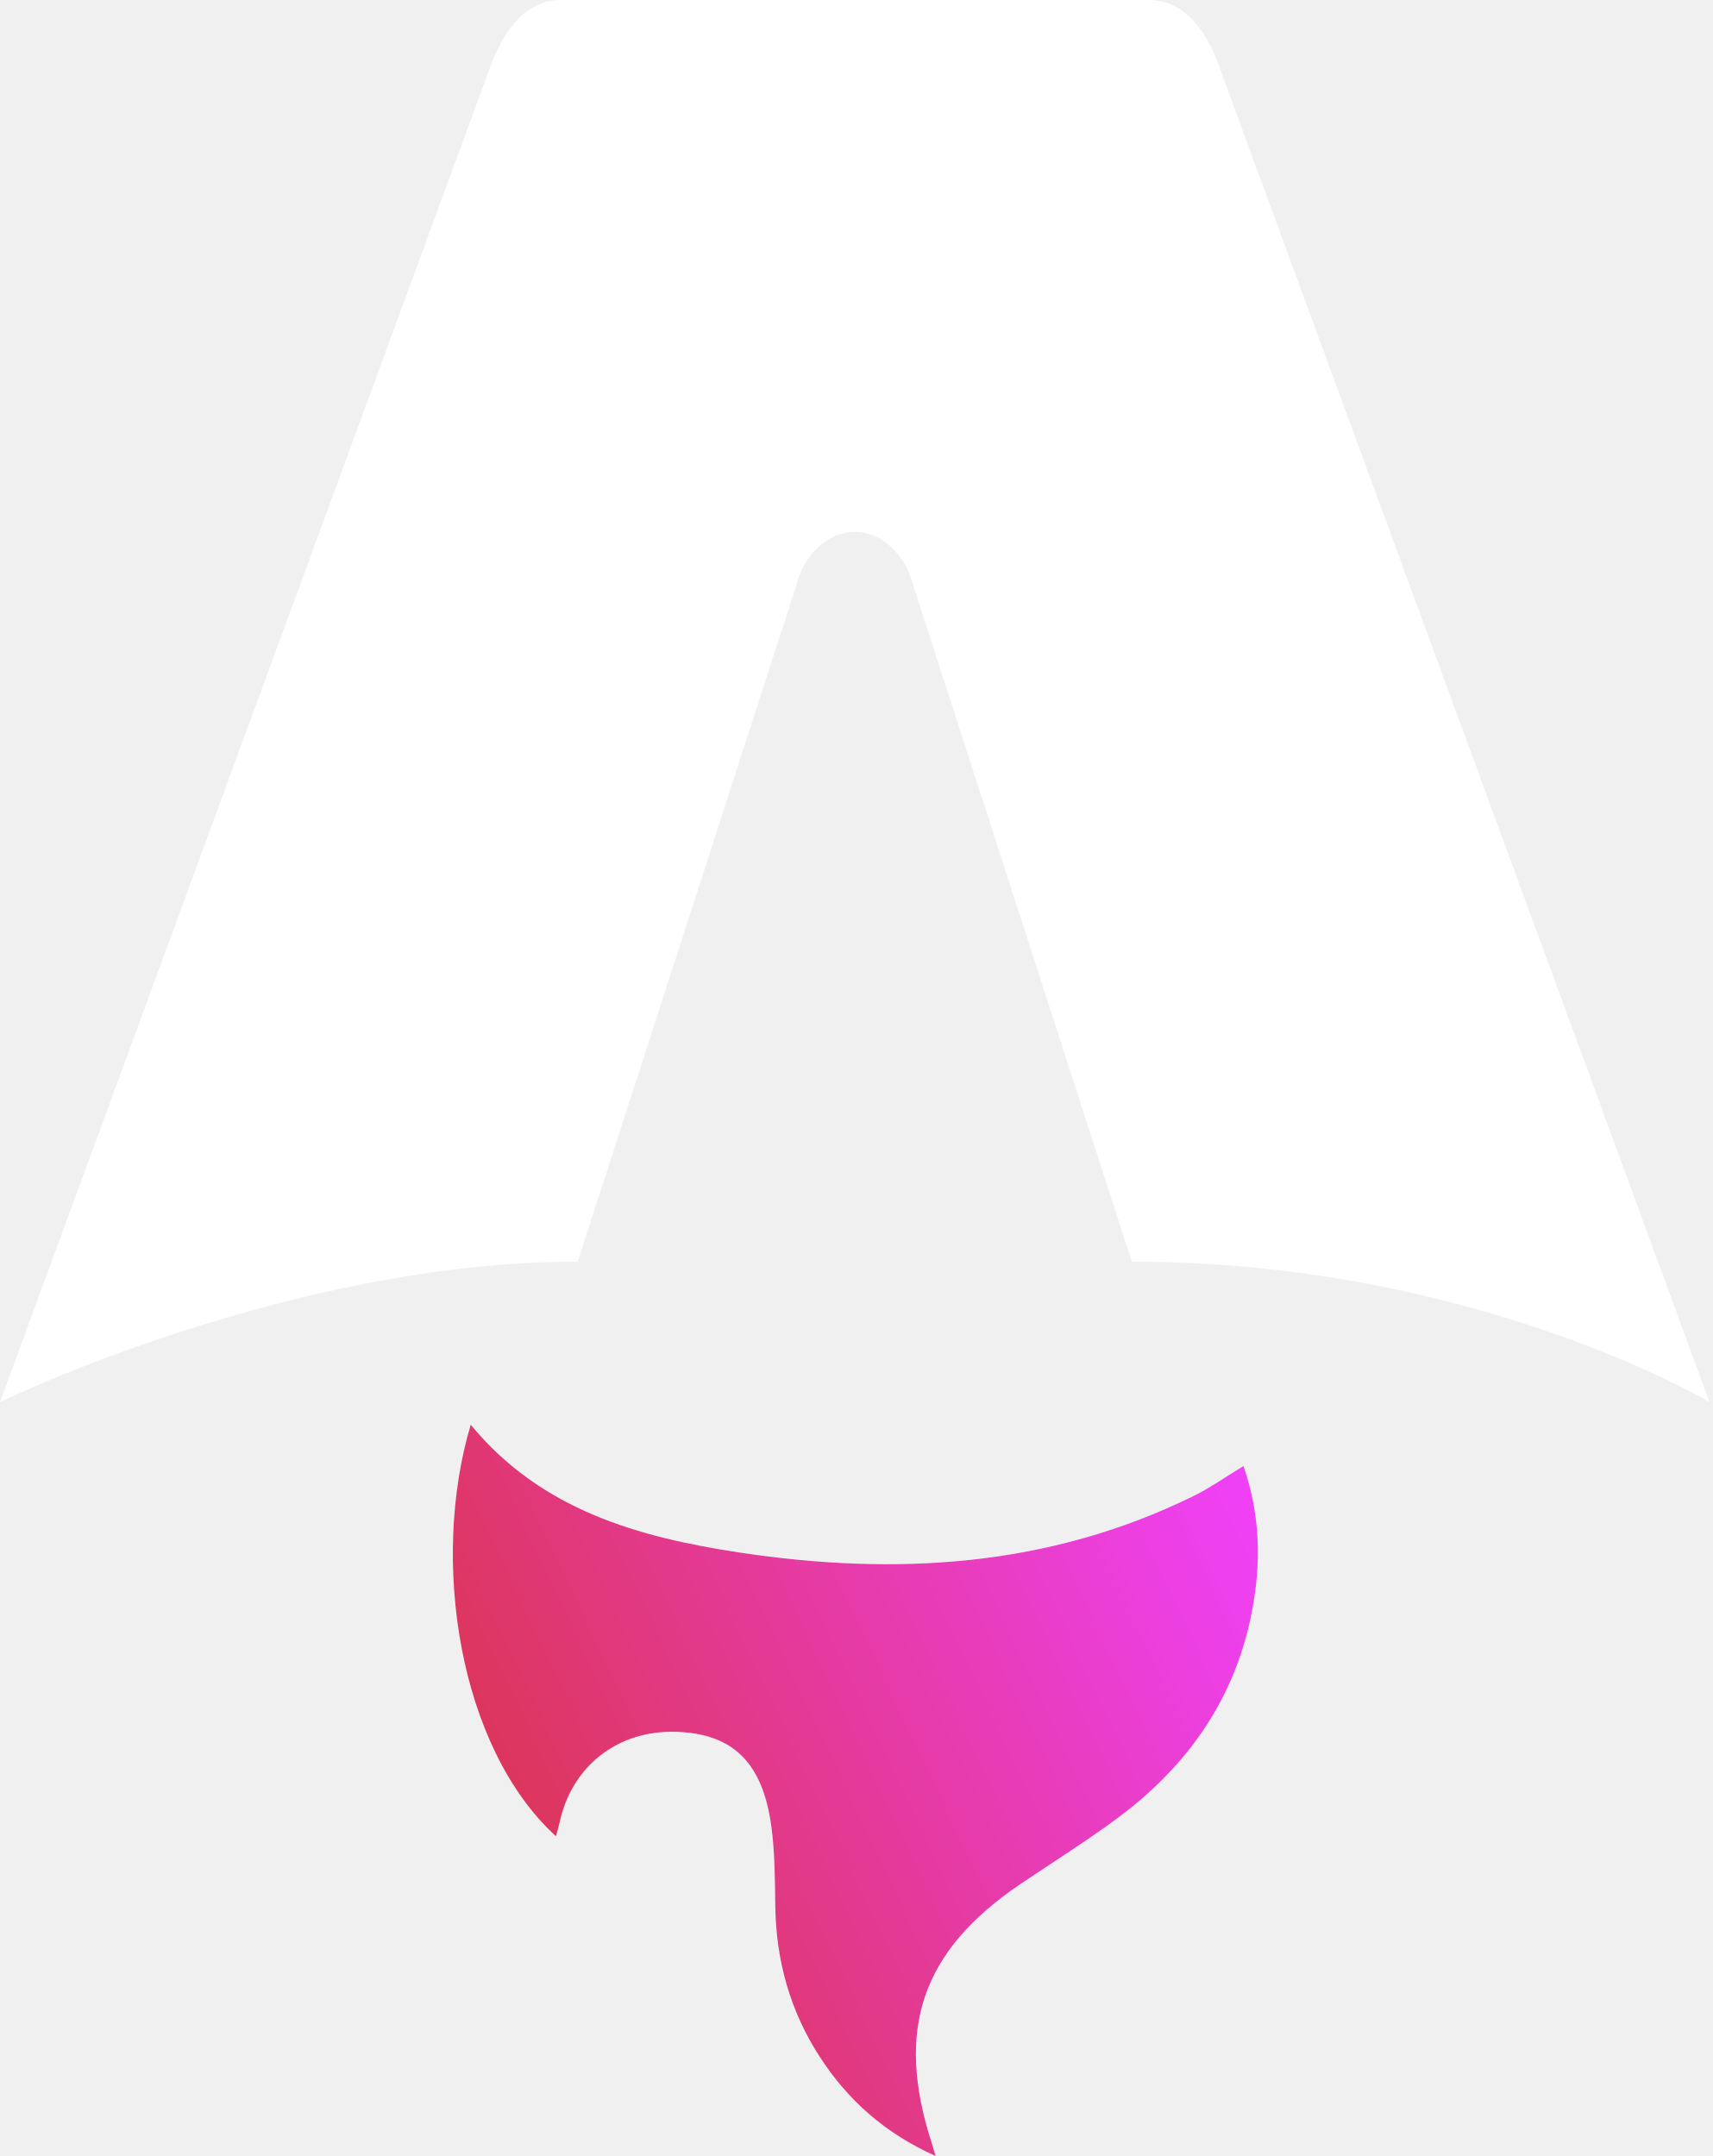
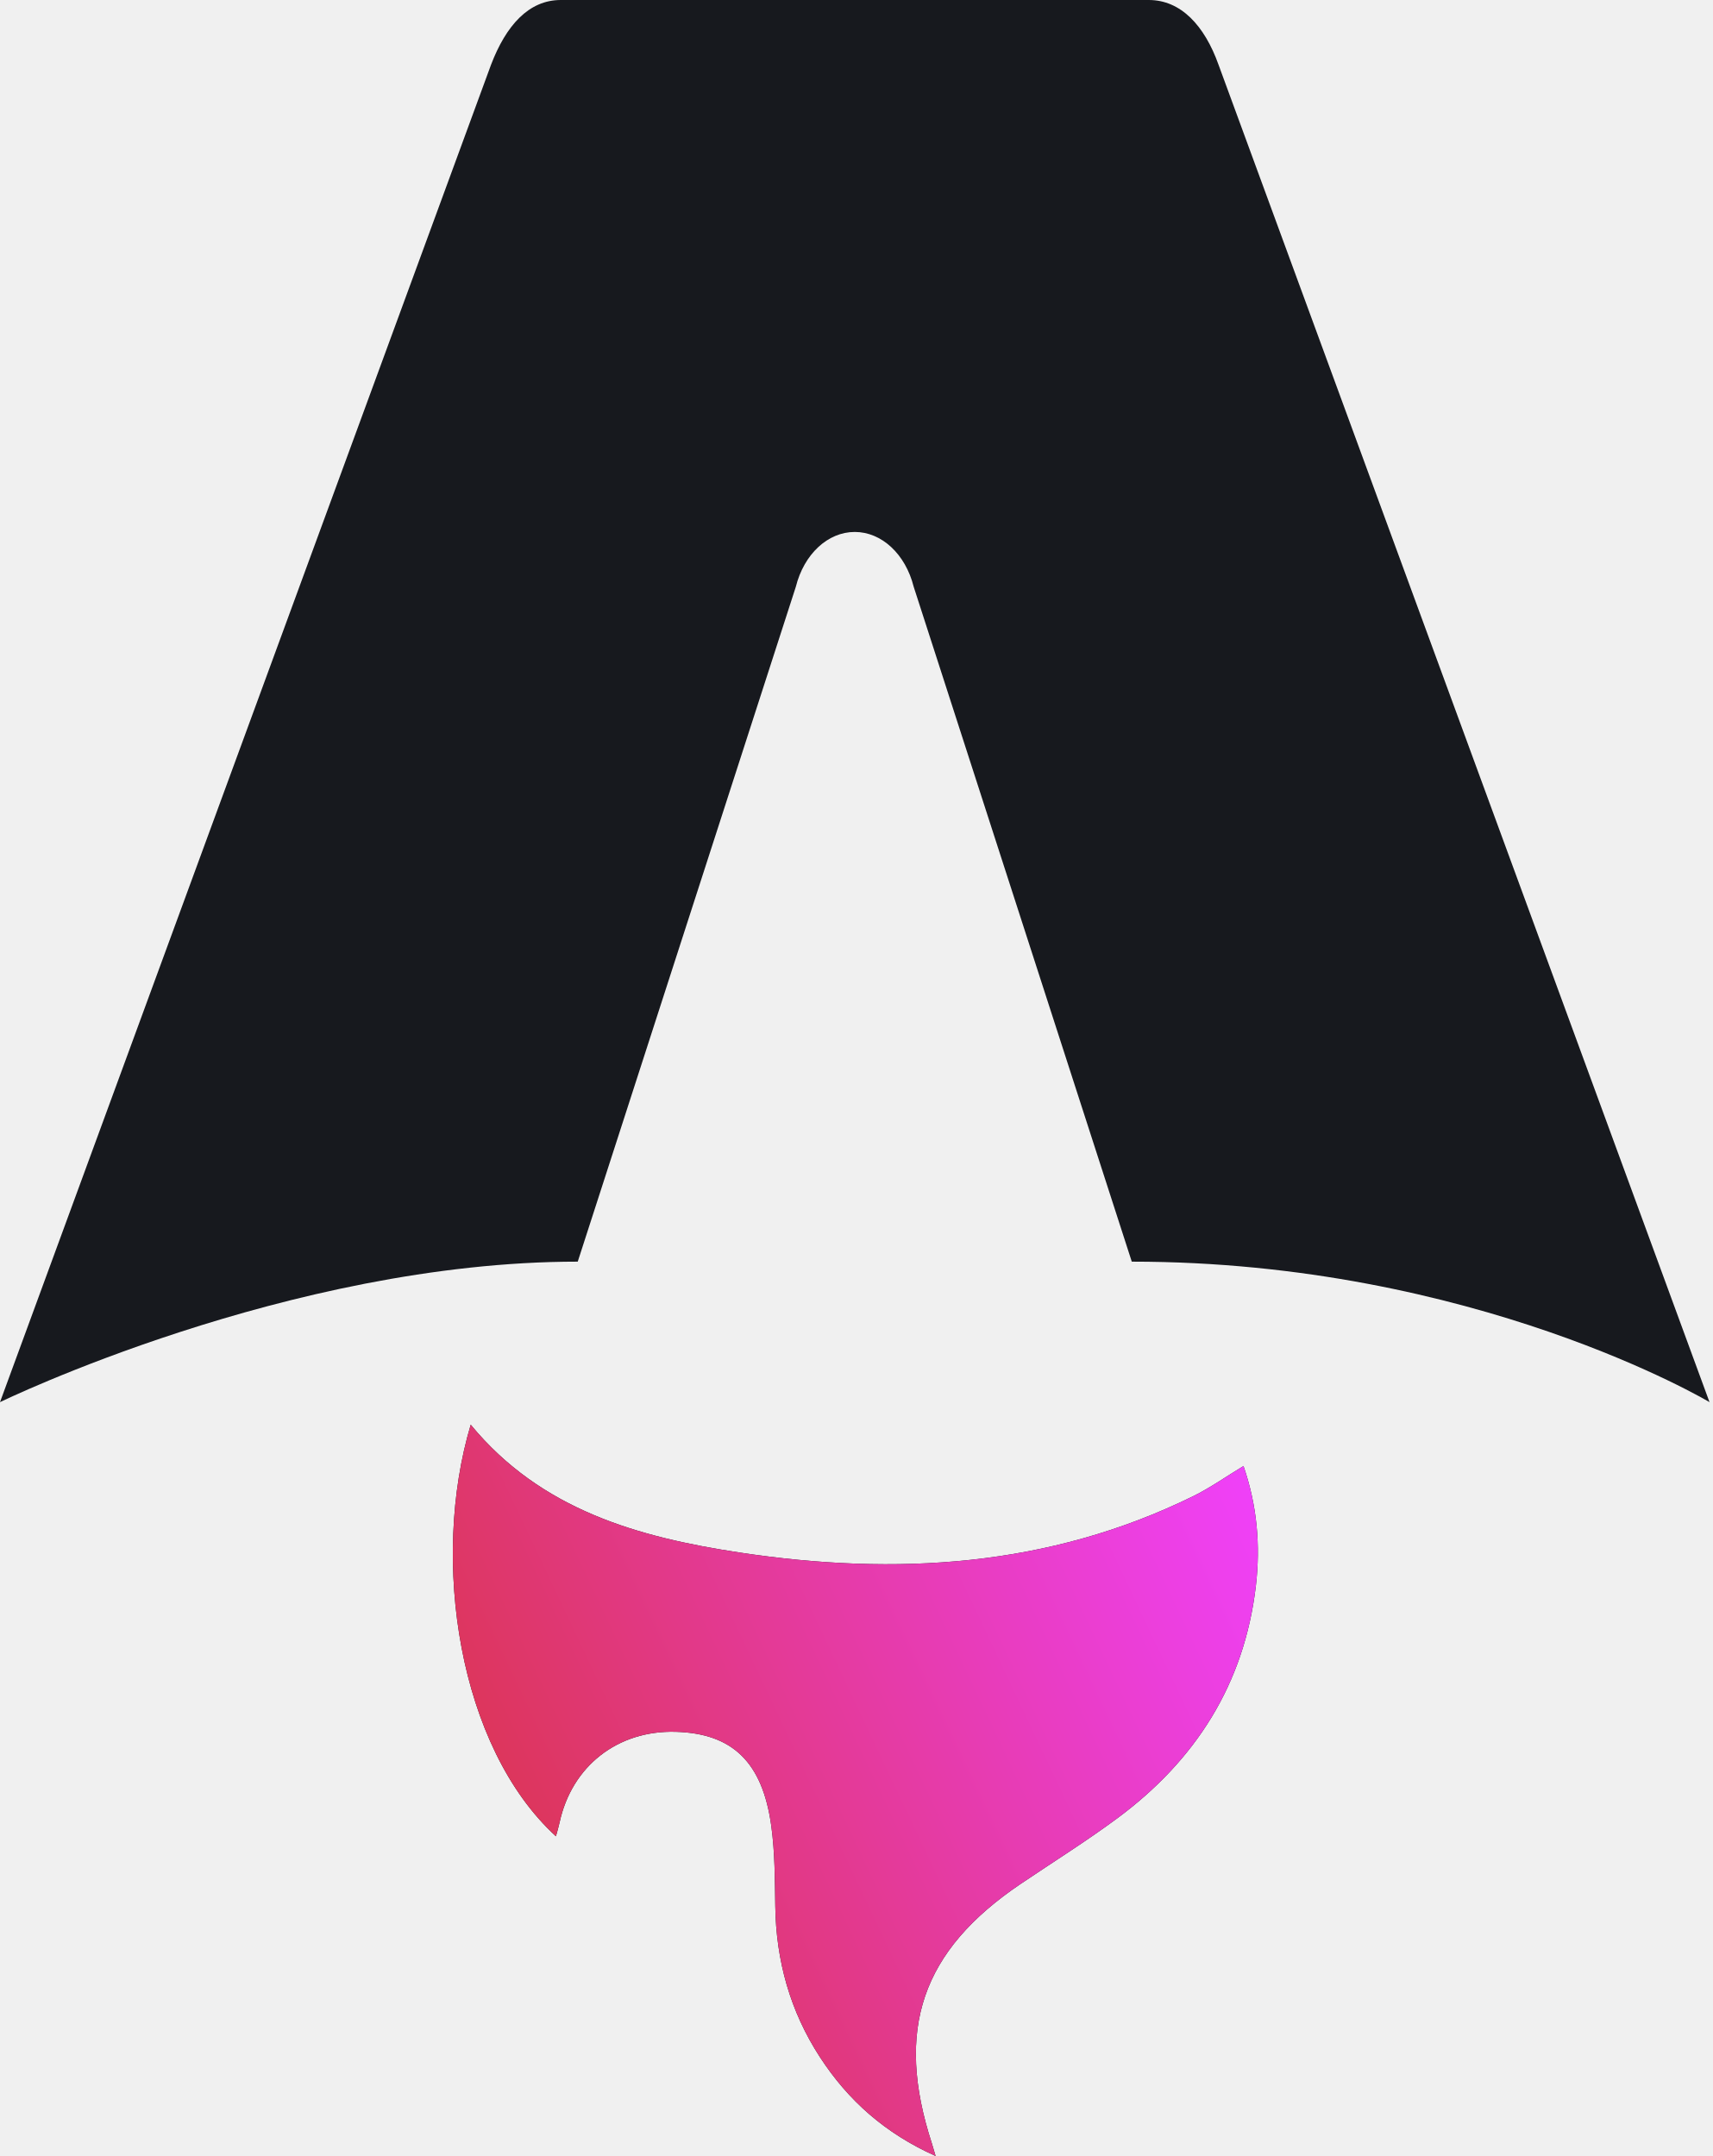
<svg xmlns="http://www.w3.org/2000/svg" fill="none" viewBox="0 0 85 107">
-   <path fill="#fff" d="M27.59 91.136c-4.834-4.418-6.246-13.703-4.232-20.429 3.492 4.241 8.33 5.584 13.342 6.343 7.737 1.17 15.336.732 22.523-2.804.822-.405 1.582-.943 2.48-1.489.675 1.957.85 3.932.615 5.943-.573 4.896-3.01 8.678-6.885 11.545-1.55 1.147-3.19 2.172-4.79 3.253-4.917 3.323-6.247 7.22-4.4 12.888.044.139.084.277.183.614-2.51-1.124-4.344-2.76-5.742-4.911-1.475-2.27-2.177-4.78-2.214-7.498-.019-1.322-.019-2.656-.197-3.96-.434-3.178-1.926-4.601-4.737-4.683-2.884-.084-5.166 1.699-5.771 4.507-.046.216-.113.429-.18.68l.004.001Z" />
+   <path fill="#17191E" d="M27.59 91.136c-4.834-4.418-6.246-13.703-4.232-20.429 3.492 4.241 8.33 5.584 13.342 6.343 7.737 1.17 15.336.732 22.523-2.804.822-.405 1.582-.943 2.48-1.489.675 1.957.85 3.932.615 5.943-.573 4.896-3.01 8.678-6.885 11.545-1.55 1.147-3.19 2.172-4.79 3.253-4.917 3.323-6.247 7.22-4.4 12.888.044.139.084.277.183.614-2.51-1.124-4.344-2.76-5.742-4.911-1.475-2.27-2.177-4.78-2.214-7.498-.019-1.322-.019-2.656-.197-3.96-.434-3.178-1.926-4.601-4.737-4.683-2.884-.084-5.166 1.699-5.771 4.507-.046.216-.113.429-.18.68l.004.001Z" />
  <path fill="url(#a)" d="M27.59 91.136c-4.834-4.418-6.246-13.703-4.232-20.429 3.492 4.241 8.33 5.584 13.342 6.343 7.737 1.17 15.336.732 22.523-2.804.822-.405 1.582-.943 2.48-1.489.675 1.957.85 3.932.615 5.943-.573 4.896-3.01 8.678-6.885 11.545-1.55 1.147-3.19 2.172-4.79 3.253-4.917 3.323-6.247 7.22-4.4 12.888.044.139.084.277.183.614-2.51-1.124-4.344-2.76-5.742-4.911-1.475-2.27-2.177-4.78-2.214-7.498-.019-1.322-.019-2.656-.197-3.96-.434-3.178-1.926-4.601-4.737-4.683-2.884-.084-5.166 1.699-5.771 4.507-.046.216-.113.429-.18.68l.004.001Z" />
-   <path fill="#fff" d="M0 69.587s14.314-6.973 28.668-6.973L39.49 29.12c.405-1.62 1.588-2.72 2.924-2.72 1.335 0 2.518 1.1 2.924 2.72L56.16 62.614c17 0 28.668 6.973 28.668 6.973S60.514 3.352 60.467 3.219C59.769 1.261 58.591 0 57.003 0H27.827c-1.588 0-2.718 1.261-3.464 3.22C24.311 3.35 0 69.586 0 69.586Z" />
+   <path fill="#17191E" d="M0 69.587s14.314-6.973 28.668-6.973L39.49 29.12c.405-1.62 1.588-2.72 2.924-2.72 1.335 0 2.518 1.1 2.924 2.72L56.16 62.614c17 0 28.668 6.973 28.668 6.973S60.514 3.352 60.467 3.219C59.769 1.261 58.591 0 57.003 0H27.827c-1.588 0-2.718 1.261-3.464 3.22C24.311 3.35 0 69.586 0 69.586Z" />
  <defs>
    <linearGradient id="a" x1="22.47" x2="69.145" y1="107" y2="84.947" gradientUnits="userSpaceOnUse">
      <stop stop-color="#D83333" />
      <stop offset="1" stop-color="#F041FF" />
    </linearGradient>
  </defs>
</svg>
